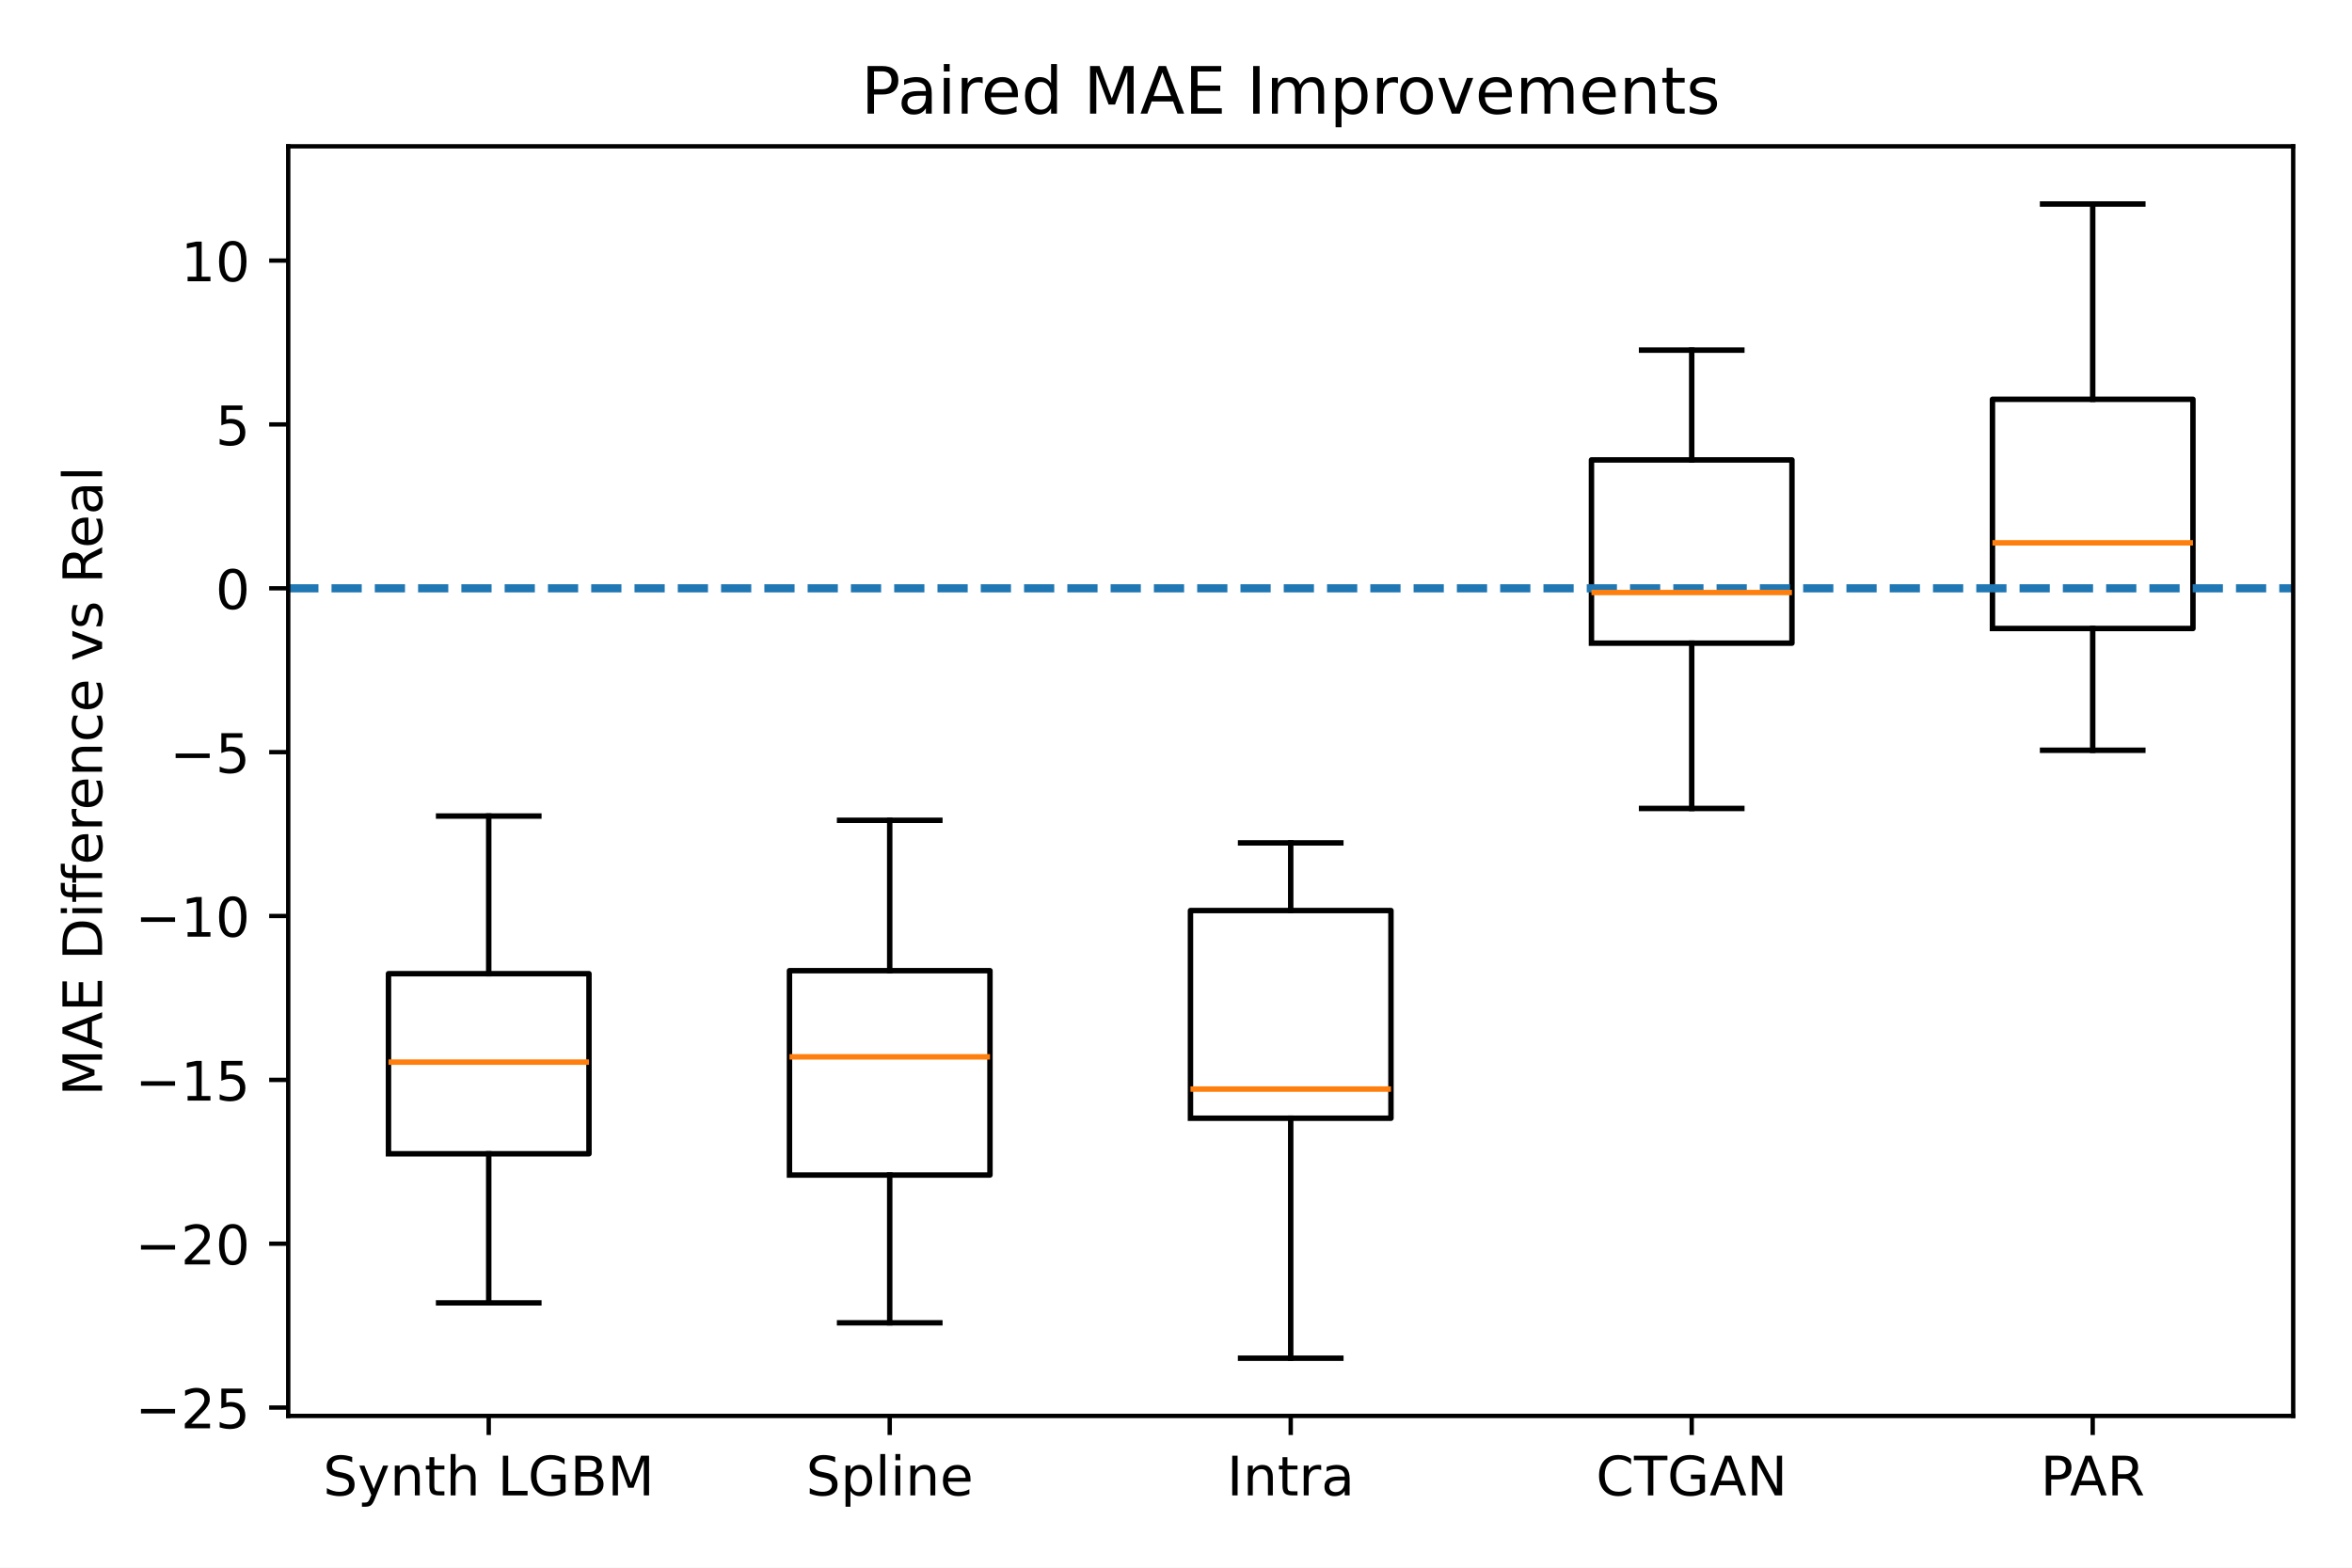
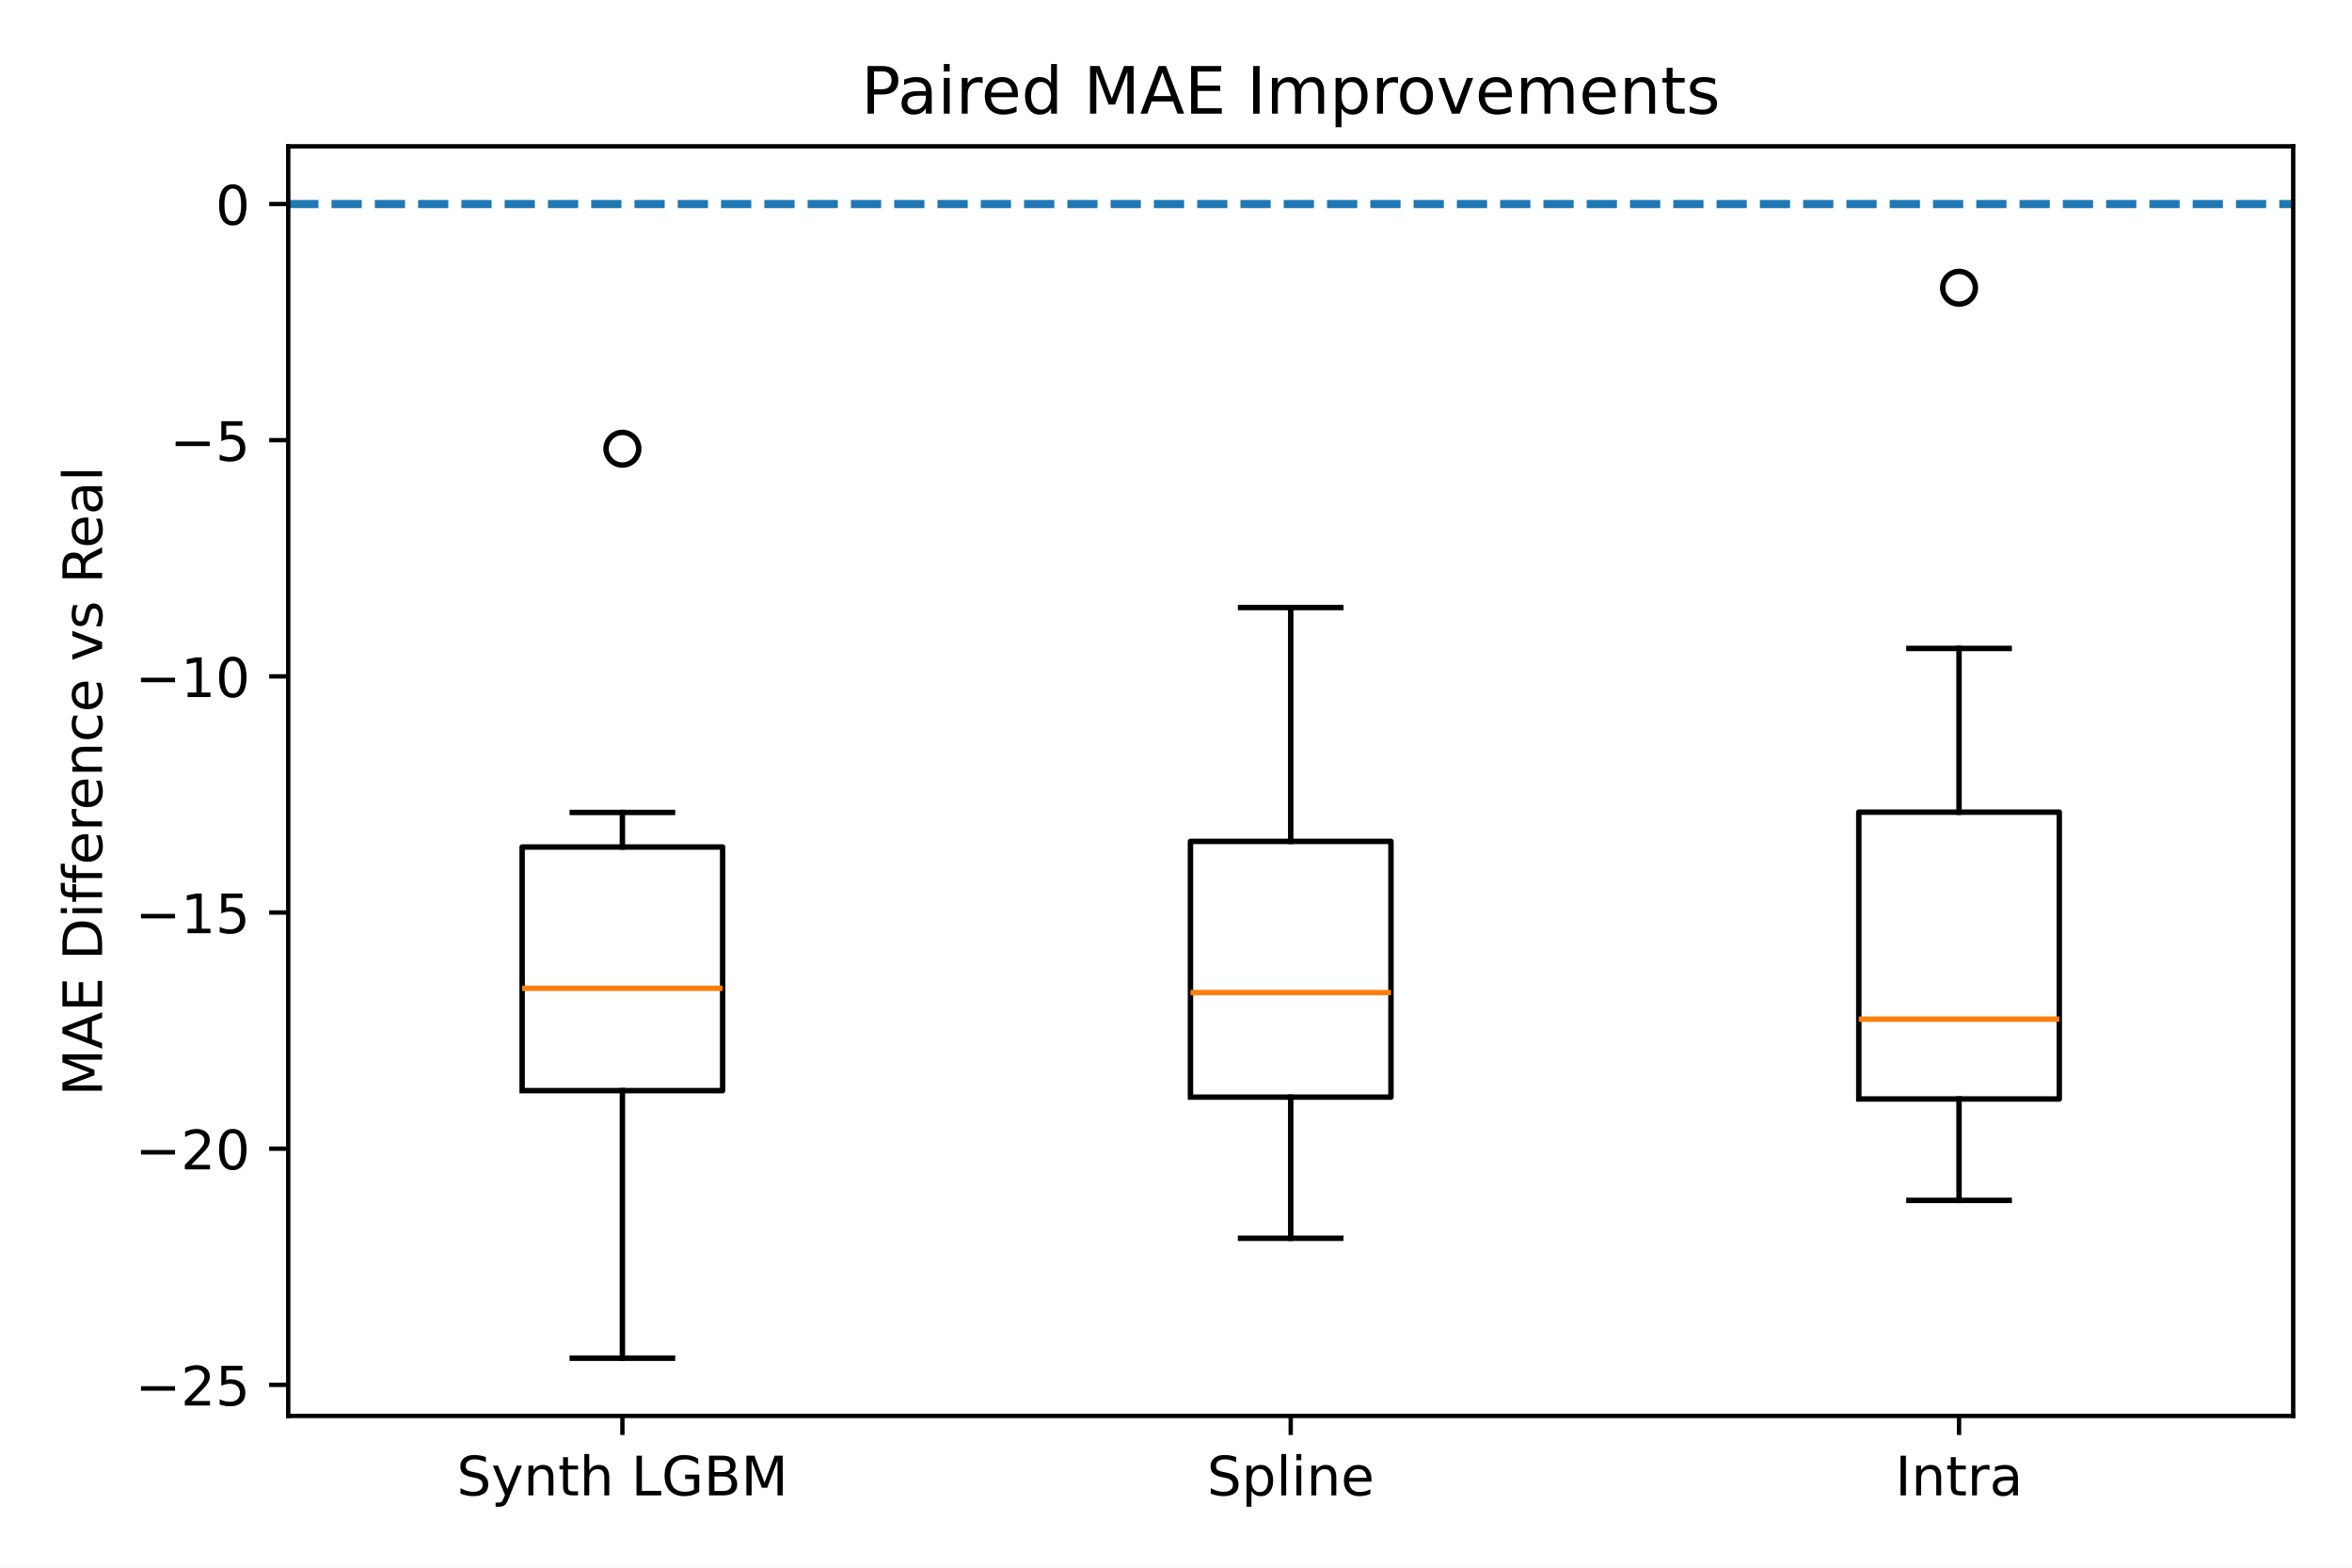
<svg xmlns="http://www.w3.org/2000/svg" xmlns:xlink="http://www.w3.org/1999/xlink" width="432pt" height="288pt" viewBox="0 0 432 288" version="1.1">
  <defs>
    <style type="text/css">*{stroke-linejoin: round; stroke-linecap: butt}</style>
  </defs>
  <g id="figure_1">
    <g id="patch_1">
      <path d="M 0 288  L 432 288  L 432 0  L 0 0  z " style="fill: #ffffff" />
    </g>
    <g id="axes_1">
      <g id="patch_2">
        <path d="M 52.94 260.12  L 421.2 260.12  L 421.2 26.88  L 52.94 26.88  z " style="fill: #ffffff" />
      </g>
      <g id="matplotlib.axis_1">
        <g id="xtick_1">
          <g id="line2d_1">
            <defs>
-               <path id="m027988847a" d="M 0 0  L 0 3.5  " style="stroke: #000000; stroke-width: 0.8" />
+               <path id="m371a0738bf" d="M 0 0  L 0 3.5  " style="stroke: #000000; stroke-width: 0.8" />
            </defs>
            <g>
-               <use xlink:href="#m027988847a" x="89.766" y="260.12" style="stroke: #000000; stroke-width: 0.8" />
+               <use xlink:href="#m371a0738bf" x="114.317" y="260.12" style="stroke: #000000; stroke-width: 0.8" />
            </g>
          </g>
          <g id="text_1">
-             <g transform="translate(59.341 274.7184) scale(0.1 -0.1)">
+             <g transform="translate(83.89167 274.7184) scale(0.1 -0.1)">
              <defs>
                <path id="DejaVuSans-53" d="M 3425 4513  L 3425 3897  Q 3066 4069 2747 4153  Q 2428 4238 2131 4238  Q 1616 4238 1336 4038  Q 1056 3838 1056 3469  Q 1056 3159 1242 3001  Q 1428 2844 1947 2747  L 2328 2669  Q 3034 2534 3370 2195  Q 3706 1856 3706 1288  Q 3706 609 3251 259  Q 2797 -91 1919 -91  Q 1588 -91 1214 -16  Q 841 59 441 206  L 441 856  Q 825 641 1194 531  Q 1563 422 1919 422  Q 2459 422 2753 634  Q 3047 847 3047 1241  Q 3047 1584 2836 1778  Q 2625 1972 2144 2069  L 1759 2144  Q 1053 2284 737 2584  Q 422 2884 422 3419  Q 422 4038 858 4394  Q 1294 4750 2059 4750  Q 2388 4750 2728 4690  Q 3069 4631 3425 4513  z " transform="scale(0.015625)" />
                <path id="DejaVuSans-79" d="M 2059 -325  Q 1816 -950 1584 -1140  Q 1353 -1331 966 -1331  L 506 -1331  L 506 -850  L 844 -850  Q 1081 -850 1212 -737  Q 1344 -625 1503 -206  L 1606 56  L 191 3500  L 800 3500  L 1894 763  L 2988 3500  L 3597 3500  L 2059 -325  z " transform="scale(0.015625)" />
                <path id="DejaVuSans-6e" d="M 3513 2113  L 3513 0  L 2938 0  L 2938 2094  Q 2938 2591 2744 2837  Q 2550 3084 2163 3084  Q 1697 3084 1428 2787  Q 1159 2491 1159 1978  L 1159 0  L 581 0  L 581 3500  L 1159 3500  L 1159 2956  Q 1366 3272 1645 3428  Q 1925 3584 2291 3584  Q 2894 3584 3203 3211  Q 3513 2838 3513 2113  z " transform="scale(0.015625)" />
                <path id="DejaVuSans-74" d="M 1172 4494  L 1172 3500  L 2356 3500  L 2356 3053  L 1172 3053  L 1172 1153  Q 1172 725 1289 603  Q 1406 481 1766 481  L 2356 481  L 2356 0  L 1766 0  Q 1100 0 847 248  Q 594 497 594 1153  L 594 3053  L 172 3053  L 172 3500  L 594 3500  L 594 4494  L 1172 4494  z " transform="scale(0.015625)" />
                <path id="DejaVuSans-68" d="M 3513 2113  L 3513 0  L 2938 0  L 2938 2094  Q 2938 2591 2744 2837  Q 2550 3084 2163 3084  Q 1697 3084 1428 2787  Q 1159 2491 1159 1978  L 1159 0  L 581 0  L 581 4863  L 1159 4863  L 1159 2956  Q 1366 3272 1645 3428  Q 1925 3584 2291 3584  Q 2894 3584 3203 3211  Q 3513 2838 3513 2113  z " transform="scale(0.015625)" />
                <path id="DejaVuSans-20" transform="scale(0.015625)" />
                <path id="DejaVuSans-4c" d="M 628 4666  L 1259 4666  L 1259 531  L 3531 531  L 3531 0  L 628 0  L 628 4666  z " transform="scale(0.015625)" />
                <path id="DejaVuSans-47" d="M 3809 666  L 3809 1919  L 2778 1919  L 2778 2438  L 4434 2438  L 4434 434  Q 4069 175 3628 42  Q 3188 -91 2688 -91  Q 1594 -91 976 548  Q 359 1188 359 2328  Q 359 3472 976 4111  Q 1594 4750 2688 4750  Q 3144 4750 3555 4637  Q 3966 4525 4313 4306  L 4313 3634  Q 3963 3931 3569 4081  Q 3175 4231 2741 4231  Q 1884 4231 1454 3753  Q 1025 3275 1025 2328  Q 1025 1384 1454 906  Q 1884 428 2741 428  Q 3075 428 3337 486  Q 3600 544 3809 666  z " transform="scale(0.015625)" />
                <path id="DejaVuSans-42" d="M 1259 2228  L 1259 519  L 2272 519  Q 2781 519 3026 730  Q 3272 941 3272 1375  Q 3272 1813 3026 2020  Q 2781 2228 2272 2228  L 1259 2228  z M 1259 4147  L 1259 2741  L 2194 2741  Q 2656 2741 2882 2914  Q 3109 3088 3109 3444  Q 3109 3797 2882 3972  Q 2656 4147 2194 4147  L 1259 4147  z M 628 4666  L 2241 4666  Q 2963 4666 3353 4366  Q 3744 4066 3744 3513  Q 3744 3084 3544 2831  Q 3344 2578 2956 2516  Q 3422 2416 3680 2098  Q 3938 1781 3938 1306  Q 3938 681 3513 340  Q 3088 0 2303 0  L 628 0  L 628 4666  z " transform="scale(0.015625)" />
                <path id="DejaVuSans-4d" d="M 628 4666  L 1569 4666  L 2759 1491  L 3956 4666  L 4897 4666  L 4897 0  L 4281 0  L 4281 4097  L 3078 897  L 2444 897  L 1241 4097  L 1241 0  L 628 0  L 628 4666  z " transform="scale(0.015625)" />
              </defs>
              <use xlink:href="#DejaVuSans-53" />
              <use xlink:href="#DejaVuSans-79" transform="translate(63.47656 0)" />
              <use xlink:href="#DejaVuSans-6e" transform="translate(122.6562 0)" />
              <use xlink:href="#DejaVuSans-74" transform="translate(186.0352 0)" />
              <use xlink:href="#DejaVuSans-68" transform="translate(225.2441 0)" />
              <use xlink:href="#DejaVuSans-20" transform="translate(288.623 0)" />
              <use xlink:href="#DejaVuSans-4c" transform="translate(320.4102 0)" />
              <use xlink:href="#DejaVuSans-47" transform="translate(376.123 0)" />
              <use xlink:href="#DejaVuSans-42" transform="translate(453.6133 0)" />
              <use xlink:href="#DejaVuSans-4d" transform="translate(522.2168 0)" />
            </g>
          </g>
        </g>
        <g id="xtick_2">
          <g id="line2d_2">
            <g>
-               <use xlink:href="#m027988847a" x="163.418" y="260.12" style="stroke: #000000; stroke-width: 0.8" />
+               <use xlink:href="#m371a0738bf" x="237.07" y="260.12" style="stroke: #000000; stroke-width: 0.8" />
            </g>
          </g>
          <g id="text_2">
-             <g transform="translate(148.0461 274.7184) scale(0.1 -0.1)">
+             <g transform="translate(221.6981 274.7184) scale(0.1 -0.1)">
              <defs>
                <path id="DejaVuSans-70" d="M 1159 525  L 1159 -1331  L 581 -1331  L 581 3500  L 1159 3500  L 1159 2969  Q 1341 3281 1617 3432  Q 1894 3584 2278 3584  Q 2916 3584 3314 3078  Q 3713 2572 3713 1747  Q 3713 922 3314 415  Q 2916 -91 2278 -91  Q 1894 -91 1617 61  Q 1341 213 1159 525  z M 3116 1747  Q 3116 2381 2855 2742  Q 2594 3103 2138 3103  Q 1681 3103 1420 2742  Q 1159 2381 1159 1747  Q 1159 1113 1420 752  Q 1681 391 2138 391  Q 2594 391 2855 752  Q 3116 1113 3116 1747  z " transform="scale(0.015625)" />
                <path id="DejaVuSans-6c" d="M 603 4863  L 1178 4863  L 1178 0  L 603 0  L 603 4863  z " transform="scale(0.015625)" />
                <path id="DejaVuSans-69" d="M 603 3500  L 1178 3500  L 1178 0  L 603 0  L 603 3500  z M 603 4863  L 1178 4863  L 1178 4134  L 603 4134  L 603 4863  z " transform="scale(0.015625)" />
                <path id="DejaVuSans-65" d="M 3597 1894  L 3597 1613  L 953 1613  Q 991 1019 1311 708  Q 1631 397 2203 397  Q 2534 397 2845 478  Q 3156 559 3463 722  L 3463 178  Q 3153 47 2828 -22  Q 2503 -91 2169 -91  Q 1331 -91 842 396  Q 353 884 353 1716  Q 353 2575 817 3079  Q 1281 3584 2069 3584  Q 2775 3584 3186 3129  Q 3597 2675 3597 1894  z M 3022 2063  Q 3016 2534 2758 2815  Q 2500 3097 2075 3097  Q 1594 3097 1305 2825  Q 1016 2553 972 2059  L 3022 2063  z " transform="scale(0.015625)" />
              </defs>
              <use xlink:href="#DejaVuSans-53" />
              <use xlink:href="#DejaVuSans-70" transform="translate(63.47656 0)" />
              <use xlink:href="#DejaVuSans-6c" transform="translate(126.9531 0)" />
              <use xlink:href="#DejaVuSans-69" transform="translate(154.7363 0)" />
              <use xlink:href="#DejaVuSans-6e" transform="translate(182.5195 0)" />
              <use xlink:href="#DejaVuSans-65" transform="translate(245.8984 0)" />
            </g>
          </g>
        </g>
        <g id="xtick_3">
          <g id="line2d_3">
            <g>
-               <use xlink:href="#m027988847a" x="237.07" y="260.12" style="stroke: #000000; stroke-width: 0.8" />
+               <use xlink:href="#m371a0738bf" x="359.823" y="260.12" style="stroke: #000000; stroke-width: 0.8" />
            </g>
          </g>
          <g id="text_3">
-             <g transform="translate(225.3466 274.7184) scale(0.1 -0.1)">
+             <g transform="translate(348.0999 274.7184) scale(0.1 -0.1)">
              <defs>
                <path id="DejaVuSans-49" d="M 628 4666  L 1259 4666  L 1259 0  L 628 0  L 628 4666  z " transform="scale(0.015625)" />
                <path id="DejaVuSans-72" d="M 2631 2963  Q 2534 3019 2420 3045  Q 2306 3072 2169 3072  Q 1681 3072 1420 2755  Q 1159 2438 1159 1844  L 1159 0  L 581 0  L 581 3500  L 1159 3500  L 1159 2956  Q 1341 3275 1631 3429  Q 1922 3584 2338 3584  Q 2397 3584 2469 3576  Q 2541 3569 2628 3553  L 2631 2963  z " transform="scale(0.015625)" />
                <path id="DejaVuSans-61" d="M 2194 1759  Q 1497 1759 1228 1600  Q 959 1441 959 1056  Q 959 750 1161 570  Q 1363 391 1709 391  Q 2188 391 2477 730  Q 2766 1069 2766 1631  L 2766 1759  L 2194 1759  z M 3341 1997  L 3341 0  L 2766 0  L 2766 531  Q 2569 213 2275 61  Q 1981 -91 1556 -91  Q 1019 -91 701 211  Q 384 513 384 1019  Q 384 1609 779 1909  Q 1175 2209 1959 2209  L 2766 2209  L 2766 2266  Q 2766 2663 2505 2880  Q 2244 3097 1772 3097  Q 1472 3097 1187 3025  Q 903 2953 641 2809  L 641 3341  Q 956 3463 1253 3523  Q 1550 3584 1831 3584  Q 2591 3584 2966 3190  Q 3341 2797 3341 1997  z " transform="scale(0.015625)" />
              </defs>
              <use xlink:href="#DejaVuSans-49" />
              <use xlink:href="#DejaVuSans-6e" transform="translate(29.49219 0)" />
              <use xlink:href="#DejaVuSans-74" transform="translate(92.87109 0)" />
              <use xlink:href="#DejaVuSans-72" transform="translate(132.0801 0)" />
              <use xlink:href="#DejaVuSans-61" transform="translate(173.1934 0)" />
            </g>
          </g>
        </g>
-         <g id="xtick_4">
-           <g id="line2d_4">
-             <g>
-               <use xlink:href="#m027988847a" x="310.722" y="260.12" style="stroke: #000000; stroke-width: 0.8" />
-             </g>
-           </g>
-           <g id="text_4">
-             <g transform="translate(293.1415 274.7184) scale(0.1 -0.1)">
-               <defs>
-                 <path id="DejaVuSans-43" d="M 4122 4306  L 4122 3641  Q 3803 3938 3442 4084  Q 3081 4231 2675 4231  Q 1875 4231 1450 3742  Q 1025 3253 1025 2328  Q 1025 1406 1450 917  Q 1875 428 2675 428  Q 3081 428 3442 575  Q 3803 722 4122 1019  L 4122 359  Q 3791 134 3420 21  Q 3050 -91 2638 -91  Q 1578 -91 968 557  Q 359 1206 359 2328  Q 359 3453 968 4101  Q 1578 4750 2638 4750  Q 3056 4750 3426 4639  Q 3797 4528 4122 4306  z " transform="scale(0.015625)" />
-                 <path id="DejaVuSans-54" d="M -19 4666  L 3928 4666  L 3928 4134  L 2272 4134  L 2272 0  L 1638 0  L 1638 4134  L -19 4134  L -19 4666  z " transform="scale(0.015625)" />
-                 <path id="DejaVuSans-41" d="M 2188 4044  L 1331 1722  L 3047 1722  L 2188 4044  z M 1831 4666  L 2547 4666  L 4325 0  L 3669 0  L 3244 1197  L 1141 1197  L 716 0  L 50 0  L 1831 4666  z " transform="scale(0.015625)" />
-                 <path id="DejaVuSans-4e" d="M 628 4666  L 1478 4666  L 3547 763  L 3547 4666  L 4159 4666  L 4159 0  L 3309 0  L 1241 3903  L 1241 0  L 628 0  L 628 4666  z " transform="scale(0.015625)" />
-               </defs>
-               <use xlink:href="#DejaVuSans-43" />
-               <use xlink:href="#DejaVuSans-54" transform="translate(69.82422 0)" />
-               <use xlink:href="#DejaVuSans-47" transform="translate(130.9082 0)" />
-               <use xlink:href="#DejaVuSans-41" transform="translate(208.3984 0)" />
-               <use xlink:href="#DejaVuSans-4e" transform="translate(276.8066 0)" />
-             </g>
-           </g>
-         </g>
-         <g id="xtick_5">
-           <g id="line2d_5">
-             <g>
-               <use xlink:href="#m027988847a" x="384.374" y="260.12" style="stroke: #000000; stroke-width: 0.8" />
-             </g>
-           </g>
-           <g id="text_5">
-             <g transform="translate(374.7834 274.7184) scale(0.1 -0.1)">
-               <defs>
-                 <path id="DejaVuSans-50" d="M 1259 4147  L 1259 2394  L 2053 2394  Q 2494 2394 2734 2622  Q 2975 2850 2975 3272  Q 2975 3691 2734 3919  Q 2494 4147 2053 4147  L 1259 4147  z M 628 4666  L 2053 4666  Q 2838 4666 3239 4311  Q 3641 3956 3641 3272  Q 3641 2581 3239 2228  Q 2838 1875 2053 1875  L 1259 1875  L 1259 0  L 628 0  L 628 4666  z " transform="scale(0.015625)" />
-                 <path id="DejaVuSans-52" d="M 2841 2188  Q 3044 2119 3236 1894  Q 3428 1669 3622 1275  L 4263 0  L 3584 0  L 2988 1197  Q 2756 1666 2539 1819  Q 2322 1972 1947 1972  L 1259 1972  L 1259 0  L 628 0  L 628 4666  L 2053 4666  Q 2853 4666 3247 4331  Q 3641 3997 3641 3322  Q 3641 2881 3436 2590  Q 3231 2300 2841 2188  z M 1259 4147  L 1259 2491  L 2053 2491  Q 2509 2491 2742 2702  Q 2975 2913 2975 3322  Q 2975 3731 2742 3939  Q 2509 4147 2053 4147  L 1259 4147  z " transform="scale(0.015625)" />
-               </defs>
-               <use xlink:href="#DejaVuSans-50" />
-               <use xlink:href="#DejaVuSans-41" transform="translate(53.92773 0)" />
-               <use xlink:href="#DejaVuSans-52" transform="translate(122.3359 0)" />
-             </g>
-           </g>
-         </g>
      </g>
      <g id="matplotlib.axis_2">
        <g id="ytick_1">
-           <g id="line2d_6">
+           <g id="line2d_4">
            <defs>
-               <path id="mc7ec3e5272" d="M 0 0  L -3.5 0  " style="stroke: #000000; stroke-width: 0.8" />
+               <path id="mf253378568" d="M 0 0  L -3.5 0  " style="stroke: #000000; stroke-width: 0.8" />
            </defs>
            <g>
-               <use xlink:href="#mc7ec3e5272" x="52.94" y="258.586" style="stroke: #000000; stroke-width: 0.8" />
-             </g>
-           </g>
-           <g id="text_6">
-             <g transform="translate(24.83531 262.3854) scale(0.1 -0.1)">
+               <use xlink:href="#mf253378568" x="52.94" y="254.408" style="stroke: #000000; stroke-width: 0.8" />
+             </g>
+           </g>
+           <g id="text_4">
+             <g transform="translate(24.83531 258.2075) scale(0.1 -0.1)">
              <defs>
                <path id="DejaVuSans-2212" d="M 678 2272  L 4684 2272  L 4684 1741  L 678 1741  L 678 2272  z " transform="scale(0.015625)" />
                <path id="DejaVuSans-32" d="M 1228 531  L 3431 531  L 3431 0  L 469 0  L 469 531  Q 828 903 1448 1529  Q 2069 2156 2228 2338  Q 2531 2678 2651 2914  Q 2772 3150 2772 3378  Q 2772 3750 2511 3984  Q 2250 4219 1831 4219  Q 1534 4219 1204 4116  Q 875 4013 500 3803  L 500 4441  Q 881 4594 1212 4672  Q 1544 4750 1819 4750  Q 2544 4750 2975 4387  Q 3406 4025 3406 3419  Q 3406 3131 3298 2873  Q 3191 2616 2906 2266  Q 2828 2175 2409 1742  Q 1991 1309 1228 531  z " transform="scale(0.015625)" />
                <path id="DejaVuSans-35" d="M 691 4666  L 3169 4666  L 3169 4134  L 1269 4134  L 1269 2991  Q 1406 3038 1543 3061  Q 1681 3084 1819 3084  Q 2600 3084 3056 2656  Q 3513 2228 3513 1497  Q 3513 744 3044 326  Q 2575 -91 1722 -91  Q 1428 -91 1123 -41  Q 819 9 494 109  L 494 744  Q 775 591 1075 516  Q 1375 441 1709 441  Q 2250 441 2565 725  Q 2881 1009 2881 1497  Q 2881 1984 2565 2268  Q 2250 2553 1709 2553  Q 1456 2553 1204 2497  Q 953 2441 691 2322  L 691 4666  z " transform="scale(0.015625)" />
              </defs>
              <use xlink:href="#DejaVuSans-2212" />
              <use xlink:href="#DejaVuSans-32" transform="translate(83.78906 0)" />
              <use xlink:href="#DejaVuSans-35" transform="translate(147.4121 0)" />
            </g>
          </g>
        </g>
        <g id="ytick_2">
-           <g id="line2d_7">
-             <g>
-               <use xlink:href="#mc7ec3e5272" x="52.94" y="228.484" style="stroke: #000000; stroke-width: 0.8" />
-             </g>
-           </g>
-           <g id="text_7">
-             <g transform="translate(24.83531 232.2836) scale(0.1 -0.1)">
+           <g id="line2d_5">
+             <g>
+               <use xlink:href="#mf253378568" x="52.94" y="211.023" style="stroke: #000000; stroke-width: 0.8" />
+             </g>
+           </g>
+           <g id="text_5">
+             <g transform="translate(24.83531 214.8222) scale(0.1 -0.1)">
              <defs>
                <path id="DejaVuSans-30" d="M 2034 4250  Q 1547 4250 1301 3770  Q 1056 3291 1056 2328  Q 1056 1369 1301 889  Q 1547 409 2034 409  Q 2525 409 2770 889  Q 3016 1369 3016 2328  Q 3016 3291 2770 3770  Q 2525 4250 2034 4250  z M 2034 4750  Q 2819 4750 3233 4129  Q 3647 3509 3647 2328  Q 3647 1150 3233 529  Q 2819 -91 2034 -91  Q 1250 -91 836 529  Q 422 1150 422 2328  Q 422 3509 836 4129  Q 1250 4750 2034 4750  z " transform="scale(0.015625)" />
              </defs>
              <use xlink:href="#DejaVuSans-2212" />
              <use xlink:href="#DejaVuSans-32" transform="translate(83.78906 0)" />
              <use xlink:href="#DejaVuSans-30" transform="translate(147.4121 0)" />
            </g>
          </g>
        </g>
        <g id="ytick_3">
-           <g id="line2d_8">
-             <g>
-               <use xlink:href="#mc7ec3e5272" x="52.94" y="198.383" style="stroke: #000000; stroke-width: 0.8" />
-             </g>
-           </g>
-           <g id="text_8">
-             <g transform="translate(24.83531 202.1818) scale(0.1 -0.1)">
+           <g id="line2d_6">
+             <g>
+               <use xlink:href="#mf253378568" x="52.94" y="167.638" style="stroke: #000000; stroke-width: 0.8" />
+             </g>
+           </g>
+           <g id="text_6">
+             <g transform="translate(24.83531 171.4369) scale(0.1 -0.1)">
              <defs>
                <path id="DejaVuSans-31" d="M 794 531  L 1825 531  L 1825 4091  L 703 3866  L 703 4441  L 1819 4666  L 2450 4666  L 2450 531  L 3481 531  L 3481 0  L 794 0  L 794 531  z " transform="scale(0.015625)" />
              </defs>
              <use xlink:href="#DejaVuSans-2212" />
              <use xlink:href="#DejaVuSans-31" transform="translate(83.78906 0)" />
              <use xlink:href="#DejaVuSans-35" transform="translate(147.4121 0)" />
            </g>
          </g>
        </g>
        <g id="ytick_4">
-           <g id="line2d_9">
-             <g>
-               <use xlink:href="#mc7ec3e5272" x="52.94" y="168.281" style="stroke: #000000; stroke-width: 0.8" />
-             </g>
-           </g>
-           <g id="text_9">
-             <g transform="translate(24.83531 172.08) scale(0.1 -0.1)">
+           <g id="line2d_7">
+             <g>
+               <use xlink:href="#mf253378568" x="52.94" y="124.252" style="stroke: #000000; stroke-width: 0.8" />
+             </g>
+           </g>
+           <g id="text_7">
+             <g transform="translate(24.83531 128.0516) scale(0.1 -0.1)">
              <use xlink:href="#DejaVuSans-2212" />
              <use xlink:href="#DejaVuSans-31" transform="translate(83.78906 0)" />
              <use xlink:href="#DejaVuSans-30" transform="translate(147.4121 0)" />
            </g>
          </g>
        </g>
        <g id="ytick_5">
-           <g id="line2d_10">
-             <g>
-               <use xlink:href="#mc7ec3e5272" x="52.94" y="138.179" style="stroke: #000000; stroke-width: 0.8" />
-             </g>
-           </g>
-           <g id="text_10">
-             <g transform="translate(31.19781 141.9782) scale(0.1 -0.1)">
+           <g id="line2d_8">
+             <g>
+               <use xlink:href="#mf253378568" x="52.94" y="80.867" style="stroke: #000000; stroke-width: 0.8" />
+             </g>
+           </g>
+           <g id="text_8">
+             <g transform="translate(31.19781 84.66633) scale(0.1 -0.1)">
              <use xlink:href="#DejaVuSans-2212" />
              <use xlink:href="#DejaVuSans-35" transform="translate(83.78906 0)" />
            </g>
          </g>
        </g>
        <g id="ytick_6">
-           <g id="line2d_11">
-             <g>
-               <use xlink:href="#mc7ec3e5272" x="52.94" y="108.077" style="stroke: #000000; stroke-width: 0.8" />
-             </g>
-           </g>
-           <g id="text_11">
-             <g transform="translate(39.5775 111.8764) scale(0.1 -0.1)">
+           <g id="line2d_9">
+             <g>
+               <use xlink:href="#mf253378568" x="52.94" y="37.482" style="stroke: #000000; stroke-width: 0.8" />
+             </g>
+           </g>
+           <g id="text_9">
+             <g transform="translate(39.5775 41.28104) scale(0.1 -0.1)">
              <use xlink:href="#DejaVuSans-30" />
            </g>
          </g>
        </g>
-         <g id="ytick_7">
-           <g id="line2d_12">
-             <g>
-               <use xlink:href="#mc7ec3e5272" x="52.94" y="77.975" style="stroke: #000000; stroke-width: 0.8" />
-             </g>
-           </g>
-           <g id="text_12">
-             <g transform="translate(39.5775 81.77461) scale(0.1 -0.1)">
-               <use xlink:href="#DejaVuSans-35" />
-             </g>
-           </g>
-         </g>
-         <g id="ytick_8">
-           <g id="line2d_13">
-             <g>
-               <use xlink:href="#mc7ec3e5272" x="52.94" y="47.874" style="stroke: #000000; stroke-width: 0.8" />
-             </g>
-           </g>
-           <g id="text_13">
-             <g transform="translate(33.215 51.67282) scale(0.1 -0.1)">
-               <use xlink:href="#DejaVuSans-31" />
-               <use xlink:href="#DejaVuSans-30" transform="translate(63.62305 0)" />
-             </g>
-           </g>
-         </g>
-         <g id="text_14">
+         <g id="text_10">
          <g transform="translate(18.75562 201.3539) rotate(-90) scale(0.1 -0.1)">
            <defs>
+               <path id="DejaVuSans-41" d="M 2188 4044  L 1331 1722  L 3047 1722  L 2188 4044  z M 1831 4666  L 2547 4666  L 4325 0  L 3669 0  L 3244 1197  L 1141 1197  L 716 0  L 50 0  L 1831 4666  z " transform="scale(0.015625)" />
              <path id="DejaVuSans-45" d="M 628 4666  L 3578 4666  L 3578 4134  L 1259 4134  L 1259 2753  L 3481 2753  L 3481 2222  L 1259 2222  L 1259 531  L 3634 531  L 3634 0  L 628 0  L 628 4666  z " transform="scale(0.015625)" />
              <path id="DejaVuSans-44" d="M 1259 4147  L 1259 519  L 2022 519  Q 2988 519 3436 956  Q 3884 1394 3884 2338  Q 3884 3275 3436 3711  Q 2988 4147 2022 4147  L 1259 4147  z M 628 4666  L 1925 4666  Q 3281 4666 3915 4102  Q 4550 3538 4550 2338  Q 4550 1131 3912 565  Q 3275 0 1925 0  L 628 0  L 628 4666  z " transform="scale(0.015625)" />
              <path id="DejaVuSans-66" d="M 2375 4863  L 2375 4384  L 1825 4384  Q 1516 4384 1395 4259  Q 1275 4134 1275 3809  L 1275 3500  L 2222 3500  L 2222 3053  L 1275 3053  L 1275 0  L 697 0  L 697 3053  L 147 3053  L 147 3500  L 697 3500  L 697 3744  Q 697 4328 969 4595  Q 1241 4863 1831 4863  L 2375 4863  z " transform="scale(0.015625)" />
              <path id="DejaVuSans-63" d="M 3122 3366  L 3122 2828  Q 2878 2963 2633 3030  Q 2388 3097 2138 3097  Q 1578 3097 1268 2742  Q 959 2388 959 1747  Q 959 1106 1268 751  Q 1578 397 2138 397  Q 2388 397 2633 464  Q 2878 531 3122 666  L 3122 134  Q 2881 22 2623 -34  Q 2366 -91 2075 -91  Q 1284 -91 818 406  Q 353 903 353 1747  Q 353 2603 823 3093  Q 1294 3584 2113 3584  Q 2378 3584 2631 3529  Q 2884 3475 3122 3366  z " transform="scale(0.015625)" />
              <path id="DejaVuSans-76" d="M 191 3500  L 800 3500  L 1894 563  L 2988 3500  L 3597 3500  L 2284 0  L 1503 0  L 191 3500  z " transform="scale(0.015625)" />
              <path id="DejaVuSans-73" d="M 2834 3397  L 2834 2853  Q 2591 2978 2328 3040  Q 2066 3103 1784 3103  Q 1356 3103 1142 2972  Q 928 2841 928 2578  Q 928 2378 1081 2264  Q 1234 2150 1697 2047  L 1894 2003  Q 2506 1872 2764 1633  Q 3022 1394 3022 966  Q 3022 478 2636 193  Q 2250 -91 1575 -91  Q 1294 -91 989 -36  Q 684 19 347 128  L 347 722  Q 666 556 975 473  Q 1284 391 1588 391  Q 1994 391 2212 530  Q 2431 669 2431 922  Q 2431 1156 2273 1281  Q 2116 1406 1581 1522  L 1381 1569  Q 847 1681 609 1914  Q 372 2147 372 2553  Q 372 3047 722 3315  Q 1072 3584 1716 3584  Q 2034 3584 2315 3537  Q 2597 3491 2834 3397  z " transform="scale(0.015625)" />
+               <path id="DejaVuSans-52" d="M 2841 2188  Q 3044 2119 3236 1894  Q 3428 1669 3622 1275  L 4263 0  L 3584 0  L 2988 1197  Q 2756 1666 2539 1819  Q 2322 1972 1947 1972  L 1259 1972  L 1259 0  L 628 0  L 628 4666  L 2053 4666  Q 2853 4666 3247 4331  Q 3641 3997 3641 3322  Q 3641 2881 3436 2590  Q 3231 2300 2841 2188  z M 1259 4147  L 1259 2491  L 2053 2491  Q 2509 2491 2742 2702  Q 2975 2913 2975 3322  Q 2975 3731 2742 3939  Q 2509 4147 2053 4147  L 1259 4147  z " transform="scale(0.015625)" />
            </defs>
            <use xlink:href="#DejaVuSans-4d" />
            <use xlink:href="#DejaVuSans-41" transform="translate(86.2793 0)" />
            <use xlink:href="#DejaVuSans-45" transform="translate(154.6875 0)" />
            <use xlink:href="#DejaVuSans-20" transform="translate(217.8711 0)" />
            <use xlink:href="#DejaVuSans-44" transform="translate(249.6582 0)" />
            <use xlink:href="#DejaVuSans-69" transform="translate(326.6602 0)" />
            <use xlink:href="#DejaVuSans-66" transform="translate(354.4434 0)" />
            <use xlink:href="#DejaVuSans-66" transform="translate(389.6484 0)" />
            <use xlink:href="#DejaVuSans-65" transform="translate(424.8535 0)" />
            <use xlink:href="#DejaVuSans-72" transform="translate(486.377 0)" />
            <use xlink:href="#DejaVuSans-65" transform="translate(525.2402 0)" />
            <use xlink:href="#DejaVuSans-6e" transform="translate(586.7637 0)" />
            <use xlink:href="#DejaVuSans-63" transform="translate(650.1426 0)" />
            <use xlink:href="#DejaVuSans-65" transform="translate(705.123 0)" />
            <use xlink:href="#DejaVuSans-20" transform="translate(766.6465 0)" />
            <use xlink:href="#DejaVuSans-76" transform="translate(798.4336 0)" />
            <use xlink:href="#DejaVuSans-73" transform="translate(857.6133 0)" />
            <use xlink:href="#DejaVuSans-20" transform="translate(909.7129 0)" />
            <use xlink:href="#DejaVuSans-52" transform="translate(941.5 0)" />
            <use xlink:href="#DejaVuSans-65" transform="translate(1006.482 0)" />
            <use xlink:href="#DejaVuSans-61" transform="translate(1068.006 0)" />
            <use xlink:href="#DejaVuSans-6c" transform="translate(1129.285 0)" />
          </g>
        </g>
      </g>
+       <g id="line2d_10">
+         <path d="M 95.904 200.36  L 132.73 200.36  L 132.73 155.604  L 95.904 155.604  L 95.904 200.36  " clip-path="url(#p11ddd66641)" style="fill: none; stroke: #000000; stroke-linecap: square" />
+       </g>
+       <g id="line2d_11">
+         <path d="M 114.317 200.36  L 114.317 249.518  " clip-path="url(#p11ddd66641)" style="fill: none; stroke: #000000; stroke-linecap: square" />
+       </g>
+       <g id="line2d_12">
+         <path d="M 114.317 155.604  L 114.317 149.254  " clip-path="url(#p11ddd66641)" style="fill: none; stroke: #000000; stroke-linecap: square" />
+       </g>
+       <g id="line2d_13">
+         <path d="M 105.11 249.518  L 123.523 249.518  " clip-path="url(#p11ddd66641)" style="fill: none; stroke: #000000; stroke-linecap: square" />
+       </g>
      <g id="line2d_14">
-         <path d="M 71.353 211.961  L 108.179 211.961  L 108.179 178.877  L 71.353 178.877  L 71.353 211.961  " clip-path="url(#pc84c4bf948)" style="fill: none; stroke: #000000; stroke-linecap: square" />
+         <path d="M 105.11 149.254  L 123.523 149.254  " clip-path="url(#p11ddd66641)" style="fill: none; stroke: #000000; stroke-linecap: square" />
      </g>
      <g id="line2d_15">
-         <path d="M 89.766 211.961  L 89.766 239.351  " clip-path="url(#pc84c4bf948)" style="fill: none; stroke: #000000; stroke-linecap: square" />
+         <defs>
+           <path id="m939e5bbff5" d="M 0 3  C 0.796 3 1.559 2.684 2.121 2.121  C 2.684 1.559 3 0.796 3 0  C 3 -0.796 2.684 -1.559 2.121 -2.121  C 1.559 -2.684 0.796 -3 0 -3  C -0.796 -3 -1.559 -2.684 -2.121 -2.121  C -2.684 -1.559 -3 -0.796 -3 0  C -3 0.796 -2.684 1.559 -2.121 2.121  C -1.559 2.684 -0.796 3 0 3  z " style="stroke: #000000" />
+         </defs>
+         <g clip-path="url(#p11ddd66641)">
+           <use xlink:href="#m939e5bbff5" x="114.317" y="82.438" style="fill-opacity: 0; stroke: #000000" />
+         </g>
      </g>
      <g id="line2d_16">
-         <path d="M 89.766 178.877  L 89.766 149.917  " clip-path="url(#pc84c4bf948)" style="fill: none; stroke: #000000; stroke-linecap: square" />
+         <path d="M 218.657 201.554  L 255.483 201.554  L 255.483 154.568  L 218.657 154.568  L 218.657 201.554  " clip-path="url(#p11ddd66641)" style="fill: none; stroke: #000000; stroke-linecap: square" />
      </g>
      <g id="line2d_17">
-         <path d="M 80.559 239.351  L 98.972 239.351  " clip-path="url(#pc84c4bf948)" style="fill: none; stroke: #000000; stroke-linecap: square" />
+         <path d="M 237.07 201.554  L 237.07 227.484  " clip-path="url(#p11ddd66641)" style="fill: none; stroke: #000000; stroke-linecap: square" />
      </g>
      <g id="line2d_18">
-         <path d="M 80.559 149.917  L 98.972 149.917  " clip-path="url(#pc84c4bf948)" style="fill: none; stroke: #000000; stroke-linecap: square" />
-       </g>
-       <g id="line2d_19" />
+         <path d="M 237.07 154.568  L 237.07 111.609  " clip-path="url(#p11ddd66641)" style="fill: none; stroke: #000000; stroke-linecap: square" />
+       </g>
+       <g id="line2d_19">
+         <path d="M 227.863 227.484  L 246.276 227.484  " clip-path="url(#p11ddd66641)" style="fill: none; stroke: #000000; stroke-linecap: square" />
+       </g>
      <g id="line2d_20">
-         <path d="M 145.005 215.863  L 181.831 215.863  L 181.831 178.32  L 145.005 178.32  L 145.005 215.863  " clip-path="url(#pc84c4bf948)" style="fill: none; stroke: #000000; stroke-linecap: square" />
-       </g>
-       <g id="line2d_21">
-         <path d="M 163.418 215.863  L 163.418 243.014  " clip-path="url(#pc84c4bf948)" style="fill: none; stroke: #000000; stroke-linecap: square" />
-       </g>
+         <path d="M 227.863 111.609  L 246.276 111.609  " clip-path="url(#p11ddd66641)" style="fill: none; stroke: #000000; stroke-linecap: square" />
+       </g>
+       <g id="line2d_21" />
      <g id="line2d_22">
-         <path d="M 163.418 178.32  L 163.418 150.703  " clip-path="url(#pc84c4bf948)" style="fill: none; stroke: #000000; stroke-linecap: square" />
+         <path d="M 341.41 201.896  L 378.236 201.896  L 378.236 149.199  L 341.41 149.199  L 341.41 201.896  " clip-path="url(#p11ddd66641)" style="fill: none; stroke: #000000; stroke-linecap: square" />
      </g>
      <g id="line2d_23">
-         <path d="M 154.212 243.014  L 172.625 243.014  " clip-path="url(#pc84c4bf948)" style="fill: none; stroke: #000000; stroke-linecap: square" />
+         <path d="M 359.823 201.896  L 359.823 220.526  " clip-path="url(#p11ddd66641)" style="fill: none; stroke: #000000; stroke-linecap: square" />
      </g>
      <g id="line2d_24">
-         <path d="M 154.212 150.703  L 172.625 150.703  " clip-path="url(#pc84c4bf948)" style="fill: none; stroke: #000000; stroke-linecap: square" />
-       </g>
-       <g id="line2d_25" />
+         <path d="M 359.823 149.199  L 359.823 119.127  " clip-path="url(#p11ddd66641)" style="fill: none; stroke: #000000; stroke-linecap: square" />
+       </g>
+       <g id="line2d_25">
+         <path d="M 350.617 220.526  L 369.03 220.526  " clip-path="url(#p11ddd66641)" style="fill: none; stroke: #000000; stroke-linecap: square" />
+       </g>
      <g id="line2d_26">
-         <path d="M 218.657 205.435  L 255.483 205.435  L 255.483 167.276  L 218.657 167.276  L 218.657 205.435  " clip-path="url(#pc84c4bf948)" style="fill: none; stroke: #000000; stroke-linecap: square" />
+         <path d="M 350.617 119.127  L 369.03 119.127  " clip-path="url(#p11ddd66641)" style="fill: none; stroke: #000000; stroke-linecap: square" />
      </g>
      <g id="line2d_27">
-         <path d="M 237.07 205.435  L 237.07 249.518  " clip-path="url(#pc84c4bf948)" style="fill: none; stroke: #000000; stroke-linecap: square" />
+         <g clip-path="url(#p11ddd66641)">
+           <use xlink:href="#m939e5bbff5" x="359.823" y="52.867" style="fill-opacity: 0; stroke: #000000" />
+         </g>
      </g>
      <g id="line2d_28">
-         <path d="M 237.07 167.276  L 237.07 154.842  " clip-path="url(#pc84c4bf948)" style="fill: none; stroke: #000000; stroke-linecap: square" />
+         <path d="M 52.94 37.482  L 421.2 37.482  " clip-path="url(#p11ddd66641)" style="fill: none; stroke-dasharray: 5.55,2.4; stroke-dashoffset: 0; stroke: #1f77b4; stroke-width: 1.5" />
      </g>
      <g id="line2d_29">
-         <path d="M 227.863 249.518  L 246.276 249.518  " clip-path="url(#pc84c4bf948)" style="fill: none; stroke: #000000; stroke-linecap: square" />
+         <path d="M 95.904 181.565  L 132.73 181.565  " clip-path="url(#p11ddd66641)" style="fill: none; stroke: #ff7f0e" />
      </g>
      <g id="line2d_30">
-         <path d="M 227.863 154.842  L 246.276 154.842  " clip-path="url(#pc84c4bf948)" style="fill: none; stroke: #000000; stroke-linecap: square" />
-       </g>
-       <g id="line2d_31" />
-       <g id="line2d_32">
-         <path d="M 292.309 118.155  L 329.135 118.155  L 329.135 84.491  L 292.309 84.491  L 292.309 118.155  " clip-path="url(#pc84c4bf948)" style="fill: none; stroke: #000000; stroke-linecap: square" />
-       </g>
-       <g id="line2d_33">
-         <path d="M 310.722 118.155  L 310.722 148.523  " clip-path="url(#pc84c4bf948)" style="fill: none; stroke: #000000; stroke-linecap: square" />
-       </g>
-       <g id="line2d_34">
-         <path d="M 310.722 84.491  L 310.722 64.323  " clip-path="url(#pc84c4bf948)" style="fill: none; stroke: #000000; stroke-linecap: square" />
-       </g>
-       <g id="line2d_35">
-         <path d="M 301.515 148.523  L 319.928 148.523  " clip-path="url(#pc84c4bf948)" style="fill: none; stroke: #000000; stroke-linecap: square" />
-       </g>
-       <g id="line2d_36">
-         <path d="M 301.515 64.323  L 319.928 64.323  " clip-path="url(#pc84c4bf948)" style="fill: none; stroke: #000000; stroke-linecap: square" />
-       </g>
-       <g id="line2d_37" />
-       <g id="line2d_38">
-         <path d="M 365.961 115.461  L 402.787 115.461  L 402.787 73.354  L 365.961 73.354  L 365.961 115.461  " clip-path="url(#pc84c4bf948)" style="fill: none; stroke: #000000; stroke-linecap: square" />
-       </g>
-       <g id="line2d_39">
-         <path d="M 384.374 115.461  L 384.374 137.831  " clip-path="url(#pc84c4bf948)" style="fill: none; stroke: #000000; stroke-linecap: square" />
-       </g>
-       <g id="line2d_40">
-         <path d="M 384.374 73.354  L 384.374 37.482  " clip-path="url(#pc84c4bf948)" style="fill: none; stroke: #000000; stroke-linecap: square" />
-       </g>
-       <g id="line2d_41">
-         <path d="M 375.168 137.831  L 393.58 137.831  " clip-path="url(#pc84c4bf948)" style="fill: none; stroke: #000000; stroke-linecap: square" />
-       </g>
-       <g id="line2d_42">
-         <path d="M 375.168 37.482  L 393.58 37.482  " clip-path="url(#pc84c4bf948)" style="fill: none; stroke: #000000; stroke-linecap: square" />
-       </g>
-       <g id="line2d_43" />
-       <g id="line2d_44">
-         <path d="M 52.94 108.077  L 421.2 108.077  " clip-path="url(#pc84c4bf948)" style="fill: none; stroke-dasharray: 5.55,2.4; stroke-dashoffset: 0; stroke: #1f77b4; stroke-width: 1.5" />
-       </g>
-       <g id="line2d_45">
-         <path d="M 71.353 195.123  L 108.179 195.123  " clip-path="url(#pc84c4bf948)" style="fill: none; stroke: #ff7f0e" />
-       </g>
-       <g id="line2d_46">
-         <path d="M 145.005 194.151  L 181.831 194.151  " clip-path="url(#pc84c4bf948)" style="fill: none; stroke: #ff7f0e" />
-       </g>
-       <g id="line2d_47">
-         <path d="M 218.657 200.078  L 255.483 200.078  " clip-path="url(#pc84c4bf948)" style="fill: none; stroke: #ff7f0e" />
-       </g>
-       <g id="line2d_48">
-         <path d="M 292.309 108.852  L 329.135 108.852  " clip-path="url(#pc84c4bf948)" style="fill: none; stroke: #ff7f0e" />
-       </g>
-       <g id="line2d_49">
-         <path d="M 365.961 99.72  L 402.787 99.72  " clip-path="url(#pc84c4bf948)" style="fill: none; stroke: #ff7f0e" />
+         <path d="M 218.657 182.345  L 255.483 182.345  " clip-path="url(#p11ddd66641)" style="fill: none; stroke: #ff7f0e" />
+       </g>
+       <g id="line2d_31">
+         <path d="M 341.41 187.229  L 378.236 187.229  " clip-path="url(#p11ddd66641)" style="fill: none; stroke: #ff7f0e" />
      </g>
      <g id="patch_3">
        <path d="M 52.94 260.12  L 52.94 26.88  " style="fill: none; stroke: #000000; stroke-width: 0.8; stroke-linejoin: miter; stroke-linecap: square" />
      </g>
      <g id="patch_4">
        <path d="M 421.2 260.12  L 421.2 26.88  " style="fill: none; stroke: #000000; stroke-width: 0.8; stroke-linejoin: miter; stroke-linecap: square" />
      </g>
      <g id="patch_5">
        <path d="M 52.94 260.12  L 421.2 260.12  " style="fill: none; stroke: #000000; stroke-width: 0.8; stroke-linejoin: miter; stroke-linecap: square" />
      </g>
      <g id="patch_6">
        <path d="M 52.94 26.88  L 421.2 26.88  " style="fill: none; stroke: #000000; stroke-width: 0.8; stroke-linejoin: miter; stroke-linecap: square" />
      </g>
-       <g id="text_15">
+       <g id="text_11">
        <g transform="translate(158.1738 20.88) scale(0.12 -0.12)">
          <defs>
+             <path id="DejaVuSans-50" d="M 1259 4147  L 1259 2394  L 2053 2394  Q 2494 2394 2734 2622  Q 2975 2850 2975 3272  Q 2975 3691 2734 3919  Q 2494 4147 2053 4147  L 1259 4147  z M 628 4666  L 2053 4666  Q 2838 4666 3239 4311  Q 3641 3956 3641 3272  Q 3641 2581 3239 2228  Q 2838 1875 2053 1875  L 1259 1875  L 1259 0  L 628 0  L 628 4666  z " transform="scale(0.015625)" />
            <path id="DejaVuSans-64" d="M 2906 2969  L 2906 4863  L 3481 4863  L 3481 0  L 2906 0  L 2906 525  Q 2725 213 2448 61  Q 2172 -91 1784 -91  Q 1150 -91 751 415  Q 353 922 353 1747  Q 353 2572 751 3078  Q 1150 3584 1784 3584  Q 2172 3584 2448 3432  Q 2725 3281 2906 2969  z M 947 1747  Q 947 1113 1208 752  Q 1469 391 1925 391  Q 2381 391 2643 752  Q 2906 1113 2906 1747  Q 2906 2381 2643 2742  Q 2381 3103 1925 3103  Q 1469 3103 1208 2742  Q 947 2381 947 1747  z " transform="scale(0.015625)" />
            <path id="DejaVuSans-6d" d="M 3328 2828  Q 3544 3216 3844 3400  Q 4144 3584 4550 3584  Q 5097 3584 5394 3201  Q 5691 2819 5691 2113  L 5691 0  L 5113 0  L 5113 2094  Q 5113 2597 4934 2840  Q 4756 3084 4391 3084  Q 3944 3084 3684 2787  Q 3425 2491 3425 1978  L 3425 0  L 2847 0  L 2847 2094  Q 2847 2600 2669 2842  Q 2491 3084 2119 3084  Q 1678 3084 1418 2786  Q 1159 2488 1159 1978  L 1159 0  L 581 0  L 581 3500  L 1159 3500  L 1159 2956  Q 1356 3278 1631 3431  Q 1906 3584 2284 3584  Q 2666 3584 2933 3390  Q 3200 3197 3328 2828  z " transform="scale(0.015625)" />
            <path id="DejaVuSans-6f" d="M 1959 3097  Q 1497 3097 1228 2736  Q 959 2375 959 1747  Q 959 1119 1226 758  Q 1494 397 1959 397  Q 2419 397 2687 759  Q 2956 1122 2956 1747  Q 2956 2369 2687 2733  Q 2419 3097 1959 3097  z M 1959 3584  Q 2709 3584 3137 3096  Q 3566 2609 3566 1747  Q 3566 888 3137 398  Q 2709 -91 1959 -91  Q 1206 -91 779 398  Q 353 888 353 1747  Q 353 2609 779 3096  Q 1206 3584 1959 3584  z " transform="scale(0.015625)" />
          </defs>
          <use xlink:href="#DejaVuSans-50" />
          <use xlink:href="#DejaVuSans-61" transform="translate(55.80273 0)" />
          <use xlink:href="#DejaVuSans-69" transform="translate(117.082 0)" />
          <use xlink:href="#DejaVuSans-72" transform="translate(144.8652 0)" />
          <use xlink:href="#DejaVuSans-65" transform="translate(183.7285 0)" />
          <use xlink:href="#DejaVuSans-64" transform="translate(245.252 0)" />
          <use xlink:href="#DejaVuSans-20" transform="translate(308.7285 0)" />
          <use xlink:href="#DejaVuSans-4d" transform="translate(340.5156 0)" />
          <use xlink:href="#DejaVuSans-41" transform="translate(426.7949 0)" />
          <use xlink:href="#DejaVuSans-45" transform="translate(495.2031 0)" />
          <use xlink:href="#DejaVuSans-20" transform="translate(558.3867 0)" />
          <use xlink:href="#DejaVuSans-49" transform="translate(590.1738 0)" />
          <use xlink:href="#DejaVuSans-6d" transform="translate(619.666 0)" />
          <use xlink:href="#DejaVuSans-70" transform="translate(717.0781 0)" />
          <use xlink:href="#DejaVuSans-72" transform="translate(780.5547 0)" />
          <use xlink:href="#DejaVuSans-6f" transform="translate(819.418 0)" />
          <use xlink:href="#DejaVuSans-76" transform="translate(880.5996 0)" />
          <use xlink:href="#DejaVuSans-65" transform="translate(939.7793 0)" />
          <use xlink:href="#DejaVuSans-6d" transform="translate(1001.303 0)" />
          <use xlink:href="#DejaVuSans-65" transform="translate(1098.715 0)" />
          <use xlink:href="#DejaVuSans-6e" transform="translate(1160.238 0)" />
          <use xlink:href="#DejaVuSans-74" transform="translate(1223.617 0)" />
          <use xlink:href="#DejaVuSans-73" transform="translate(1262.826 0)" />
        </g>
      </g>
    </g>
  </g>
  <defs>
-     <clipPath id="pc84c4bf948">
+     <clipPath id="p11ddd66641">
      <rect x="52.94" y="26.88" width="368.26" height="233.24" />
    </clipPath>
  </defs>
</svg>
